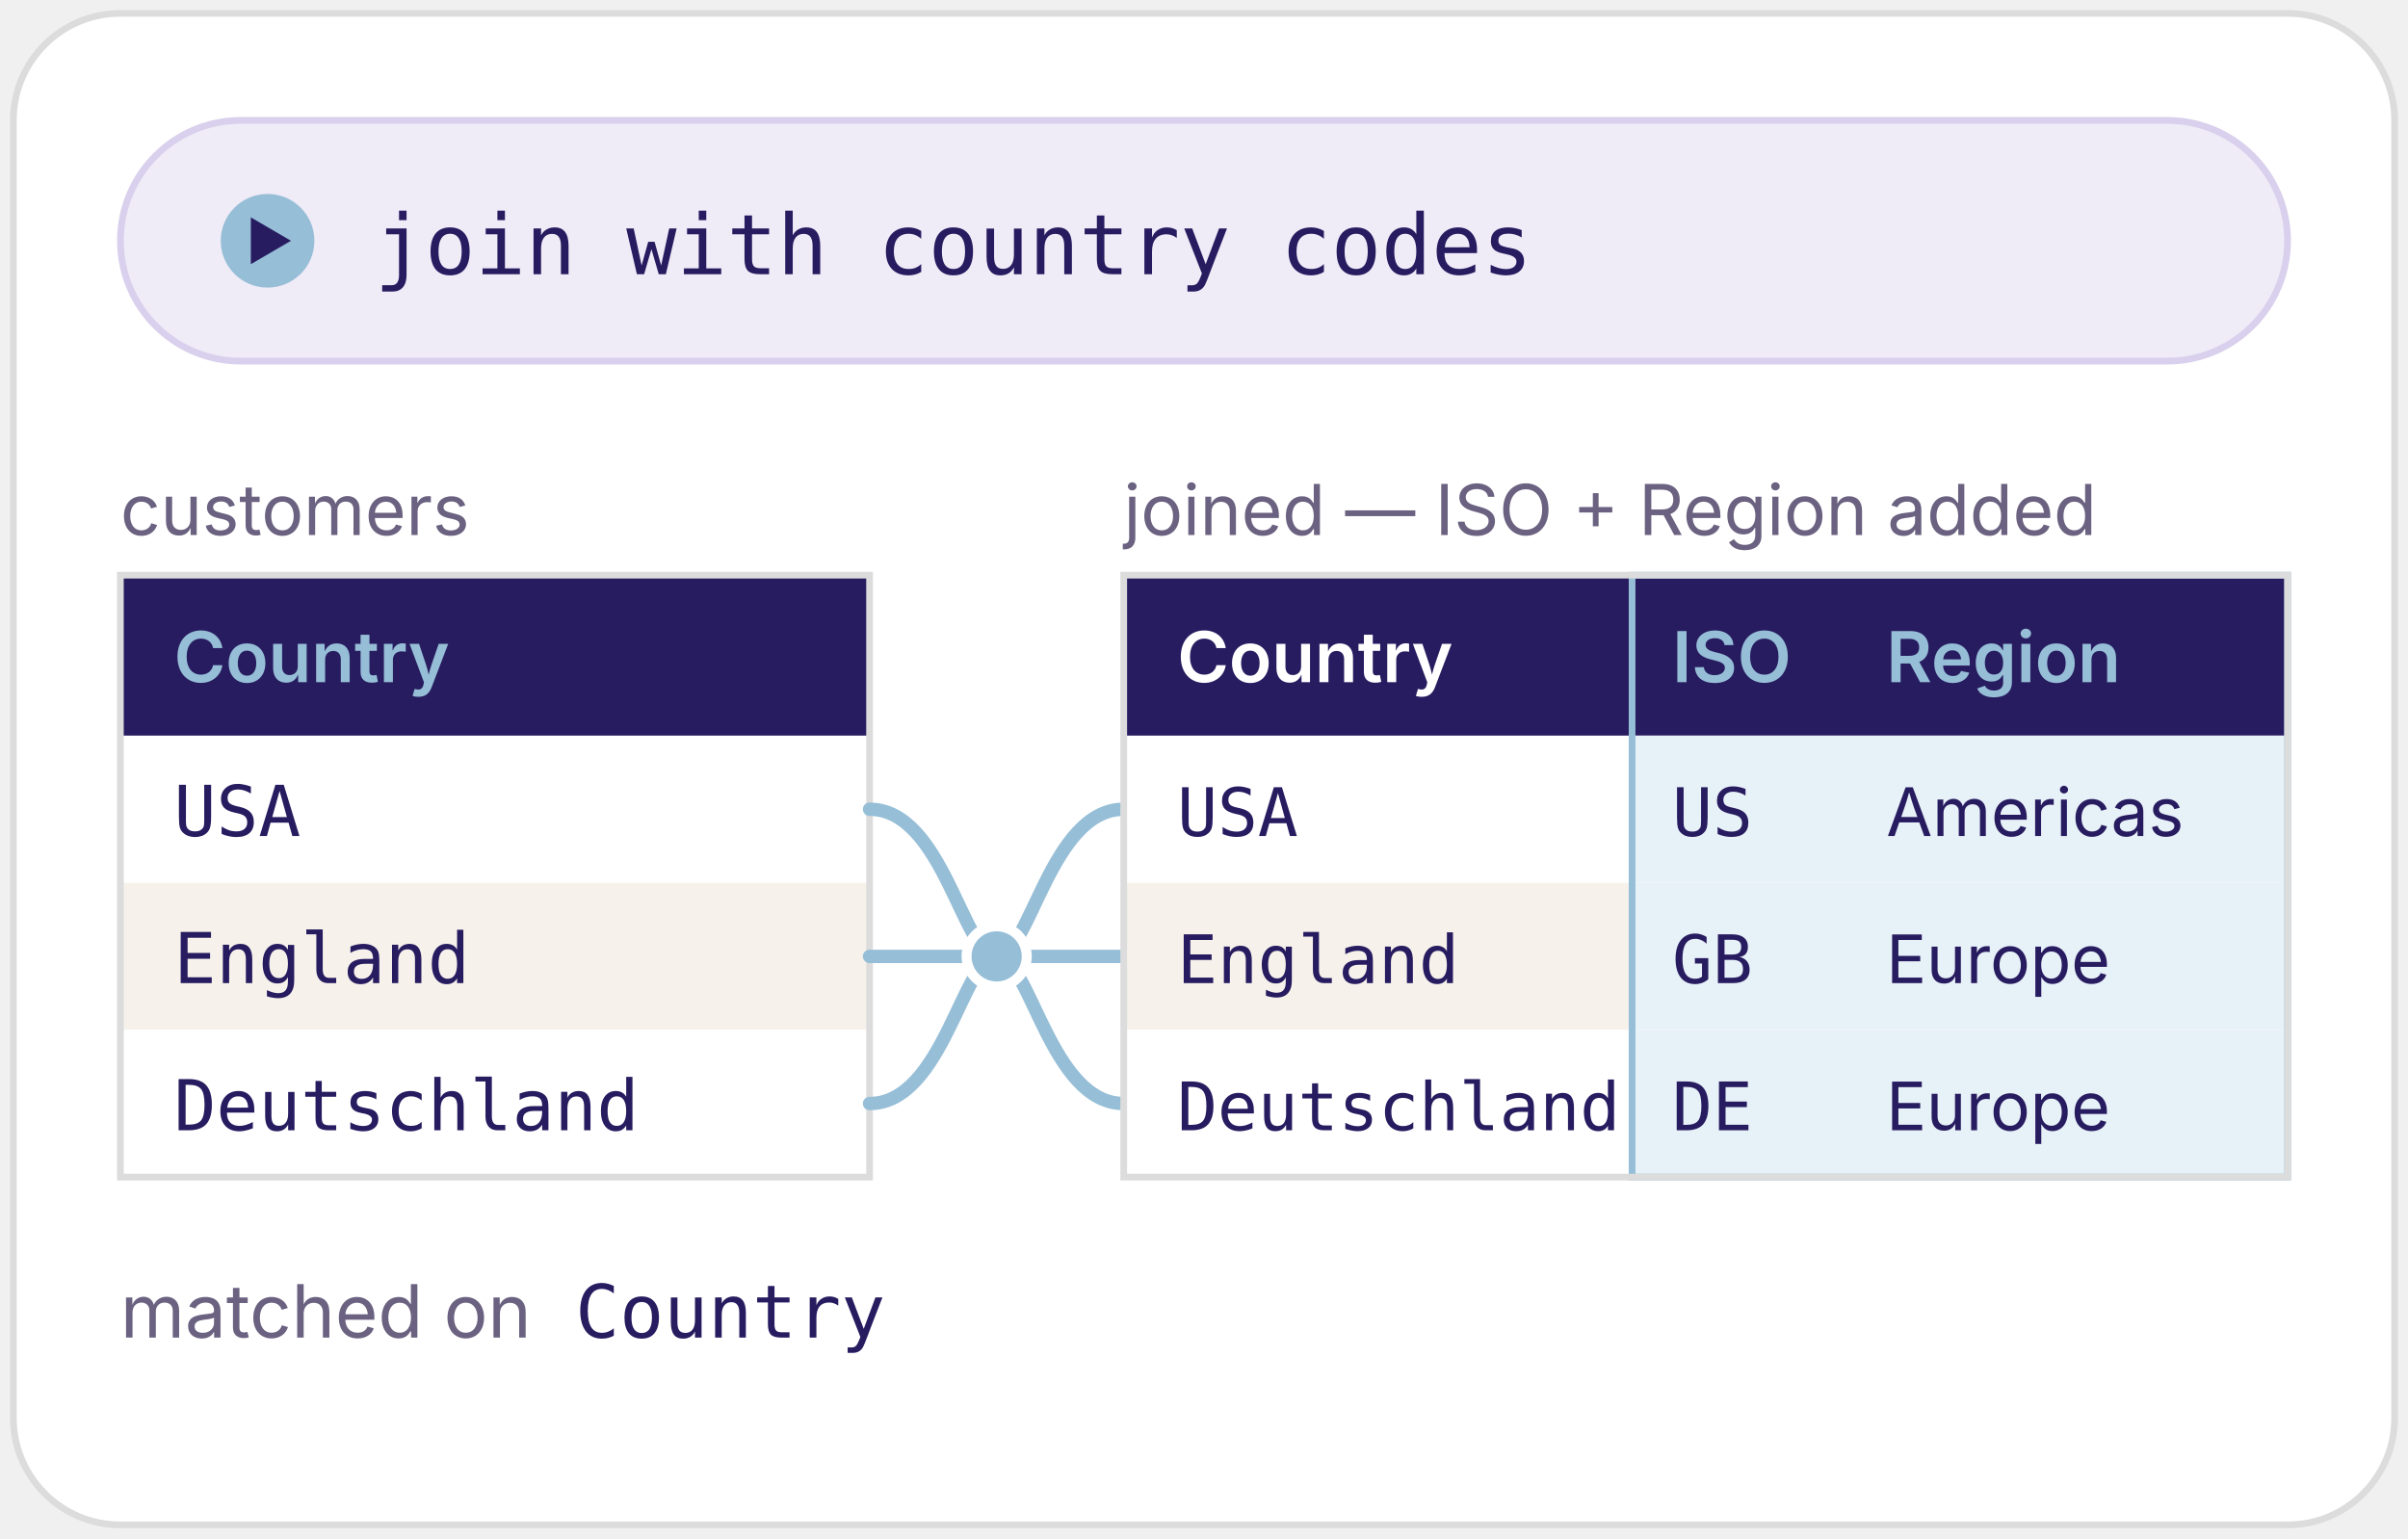
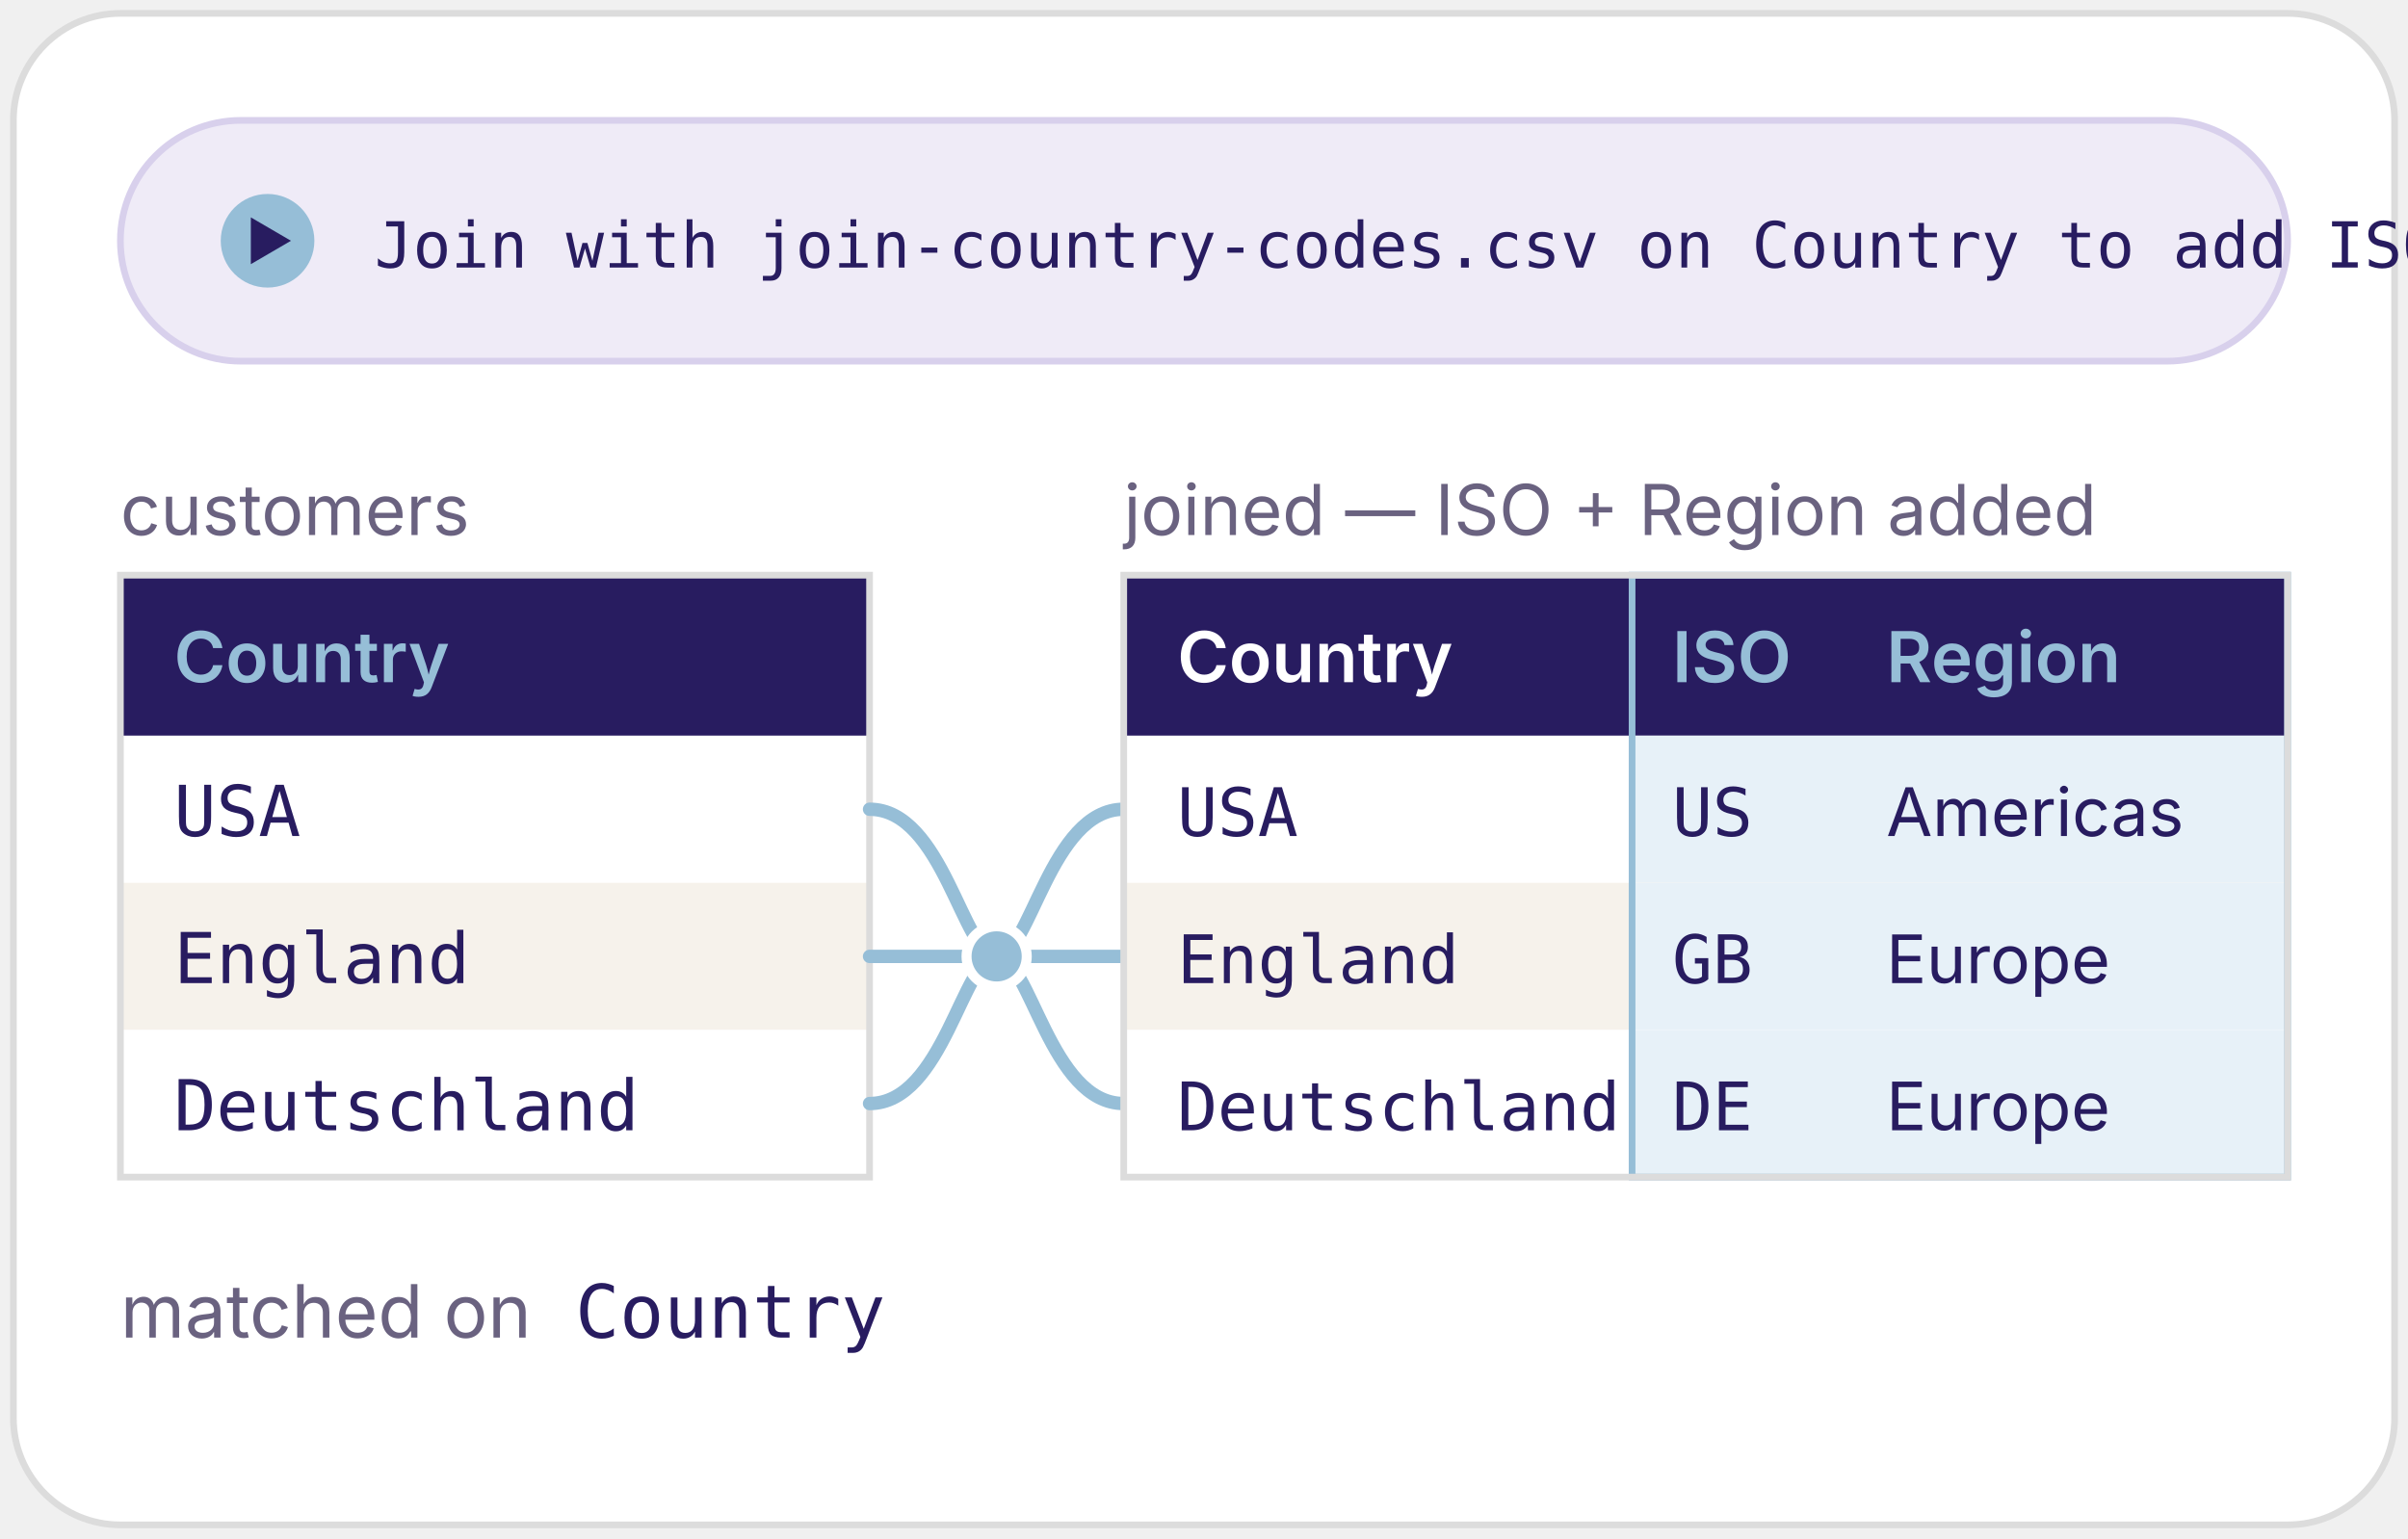
<svg xmlns="http://www.w3.org/2000/svg" viewBox="0 0 360 230" width="360" height="230" font-family="Inter, ui-sans-serif, system-ui, sans-serif">
  <rect x="2" y="2" width="356" height="226" rx="16" fill="#FFFFFF" stroke="#DCDCDC" />
  <rect x="18" y="18" width="324" height="36" rx="18" fill="#EFEBF7" stroke="#D8D0EC" />
  <circle cx="40" cy="36" r="7" fill="#96BED7" />
  <path d="M37.5 32.5 L43.5 36 L37.5 39.5 Z" fill="#281C60" />
-   <text x="56" y="41" font-family="JetBrains Mono, ui-monospace, monospace" font-size="12.5" fill="#281C60">join with country codes</text>
+   <text x="56" y="40" font-family="JetBrains Mono, ui-monospace, monospace" font-size="9.5" fill="#281C60" textLength="278" lengthAdjust="spacingAndGlyphs">Join with join-country-codes.csv on Country to add ISO and Region</text>
  <g font-size="10.5">
    <text x="18" y="80" font-size="10.5" fill="#6A6280">customers</text>
    <rect x="18" y="86" width="112" height="24" fill="#281C60" />
    <text x="26" y="102" font-size="10.5" font-weight="600" fill="#96BED7">Country</text>
    <rect x="18" y="110" width="112" height="22" fill="#FFFFFF" />
    <text x="26" y="125" font-family="JetBrains Mono, ui-monospace, monospace" fill="#281C60">USA</text>
    <rect x="18" y="132" width="112" height="22" fill="#F6F2EB" />
    <text x="26" y="147" font-family="JetBrains Mono, ui-monospace, monospace" fill="#281C60">England</text>
    <rect x="18" y="154" width="112" height="22" fill="#FFFFFF" />
    <text x="26" y="169" font-family="JetBrains Mono, ui-monospace, monospace" fill="#281C60">Deutschland</text>
    <rect x="18" y="86" width="112" height="90" fill="none" stroke="#DCDCDC" />
  </g>
  <g stroke="#96BED7" stroke-width="2" fill="none" stroke-linecap="round">
    <path d="M130 121 C 141 121, 144 143, 149 143" />
    <path d="M130 143 C 141 143, 144 143, 149 143" />
    <path d="M130 165 C 141 165, 144 143, 149 143" />
    <path d="M149 143 C 154 143, 157 121, 168 121" />
    <path d="M149 143 C 154 143, 157 143, 168 143" />
    <path d="M149 143 C 154 143, 157 165, 168 165" />
  </g>
  <circle cx="149" cy="143" r="4.5" fill="#96BED7" stroke="#FFFFFF" stroke-width="1.5" />
  <g font-size="10.5">
    <text x="168" y="80" font-size="10.5" fill="#6A6280">joined — ISO + Region added</text>
    <rect x="168" y="86" width="174" height="24" fill="#281C60" />
    <text x="176" y="102" font-size="10.5" font-weight="600" fill="#FFFFFF">Country</text>
    <text x="250" y="102" font-size="10.5" font-weight="600" fill="#96BED7">ISO</text>
    <text x="282" y="102" font-size="10.5" font-weight="600" fill="#96BED7">Region</text>
    <rect x="168" y="110" width="174" height="22" fill="#FFFFFF" />
    <rect x="244" y="110" width="98" height="22" fill="#E7F1F8" />
    <text x="176" y="125" font-family="JetBrains Mono, ui-monospace, monospace" font-size="10" fill="#281C60">USA</text>
    <text x="250" y="125" font-family="JetBrains Mono, ui-monospace, monospace" font-size="10" fill="#281C60">US</text>
    <text x="282" y="125" font-size="10" fill="#281C60">Americas</text>
    <rect x="168" y="132" width="174" height="22" fill="#F6F2EB" />
    <rect x="244" y="132" width="98" height="22" fill="#E7F1F8" />
    <text x="176" y="147" font-family="JetBrains Mono, ui-monospace, monospace" font-size="10" fill="#281C60">England</text>
    <text x="250" y="147" font-family="JetBrains Mono, ui-monospace, monospace" font-size="10" fill="#281C60">GB</text>
    <text x="282" y="147" font-size="10" fill="#281C60">Europe</text>
    <rect x="168" y="154" width="174" height="22" fill="#FFFFFF" />
    <rect x="244" y="154" width="98" height="22" fill="#E7F1F8" />
    <text x="176" y="169" font-family="JetBrains Mono, ui-monospace, monospace" font-size="10" fill="#281C60">Deutschland</text>
    <text x="250" y="169" font-family="JetBrains Mono, ui-monospace, monospace" font-size="10" fill="#281C60">DE</text>
    <text x="282" y="169" font-size="10" fill="#281C60">Europe</text>
    <rect x="244" y="86" width="98" height="90" fill="none" stroke="#96BED7" />
    <rect x="168" y="86" width="174" height="90" fill="none" stroke="#DCDCDC" />
  </g>
  <text x="18" y="200" font-size="11" fill="#6A6280">matched on </text>
  <text x="86" y="200" font-size="11" font-family="JetBrains Mono, ui-monospace, monospace" fill="#281C60">Country</text>
</svg>
